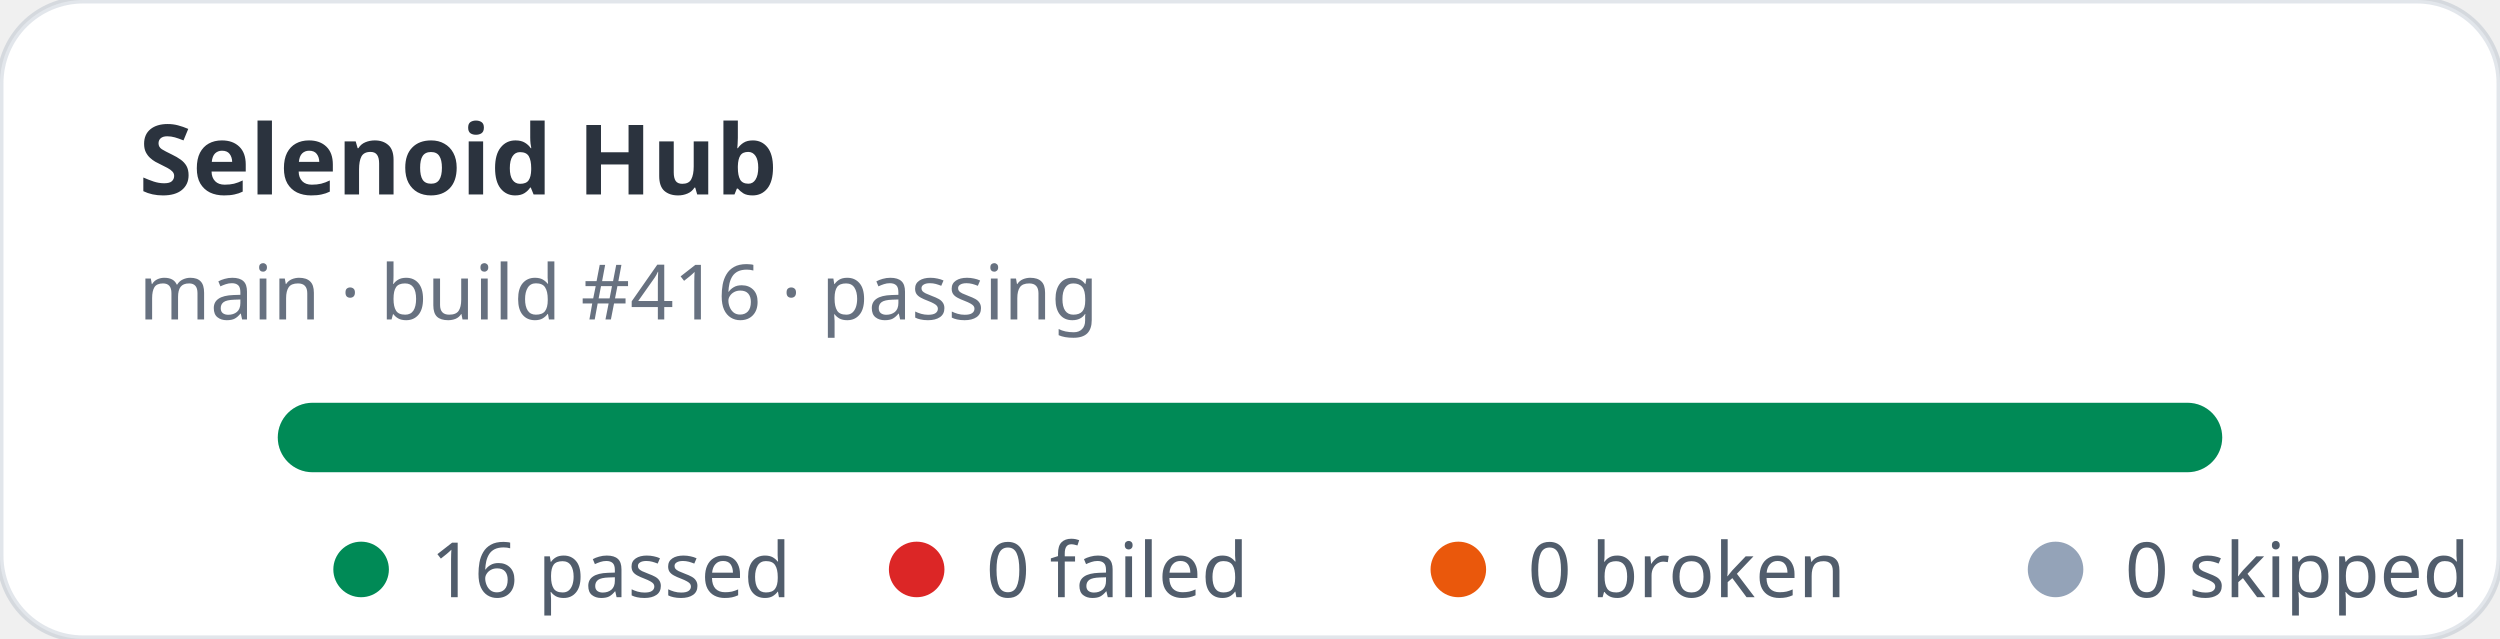
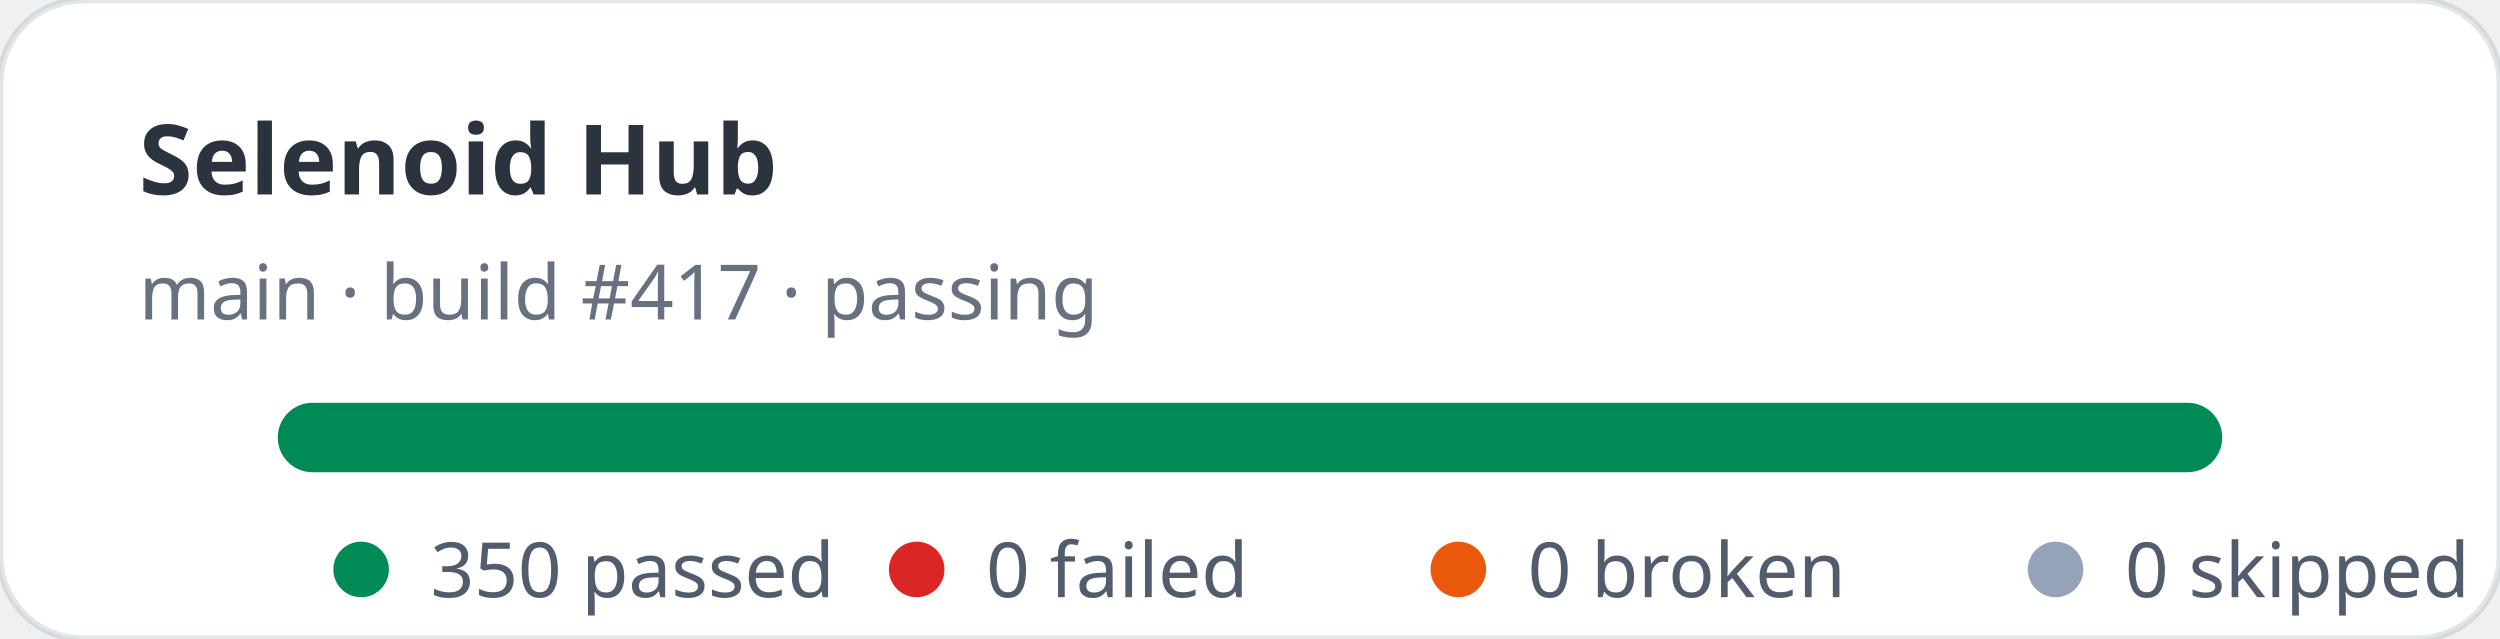
- <svg xmlns="http://www.w3.org/2000/svg" width="360" height="92" viewBox="0 0 360 92" role="img" aria-label="Selenoid Hub stats: 16 passed, 0 failed">
+ <svg xmlns="http://www.w3.org/2000/svg" width="360" height="92" viewBox="0 0 360 92" role="img" aria-label="Selenoid Hub stats: 350 passed, 0 failed">
  <rect width="360" height="92" rx="12" fill="#ffffff" stroke="rgba(11,48,86,0.12)" />
  <text x="20" y="28" fill="rgba(1,10,24,0.83)" font-family="ui-sans-serif,system-ui,sans-serif" font-size="14" font-weight="700">Selenoid Hub</text>
-   <text x="20" y="46" fill="rgba(2,19,44,0.6)" font-family="ui-sans-serif,system-ui,sans-serif" font-size="11">main · build #416 · passing</text>
+   <text x="20" y="46" fill="rgba(2,19,44,0.6)" font-family="ui-sans-serif,system-ui,sans-serif" font-size="11">main · build #417 · passing</text>
  <rect x="40" y="58" width="280" height="10" rx="5" fill="#e2e8f0" />
  <rect x="40" y="58" width="280" height="10" rx="5" fill="#008a56" />
  <g font-family="ui-sans-serif,system-ui,sans-serif" font-size="11" fill="rgba(1,18,40,0.68)">
    <circle cx="52" cy="82" r="4" fill="#008a56" />
-     <text x="62" y="86">16 passed</text>
+     <text x="62" y="86">350 passed</text>
    <circle cx="132" cy="82" r="4" fill="#dc2626" />
    <text x="142" y="86">0 failed</text>
    <circle cx="210" cy="82" r="4" fill="#ea580c" />
    <text x="220" y="86">0 broken</text>
    <circle cx="296" cy="82" r="4" fill="#94a3b8" />
    <text x="306" y="86">0 skipped</text>
  </g>
</svg>
